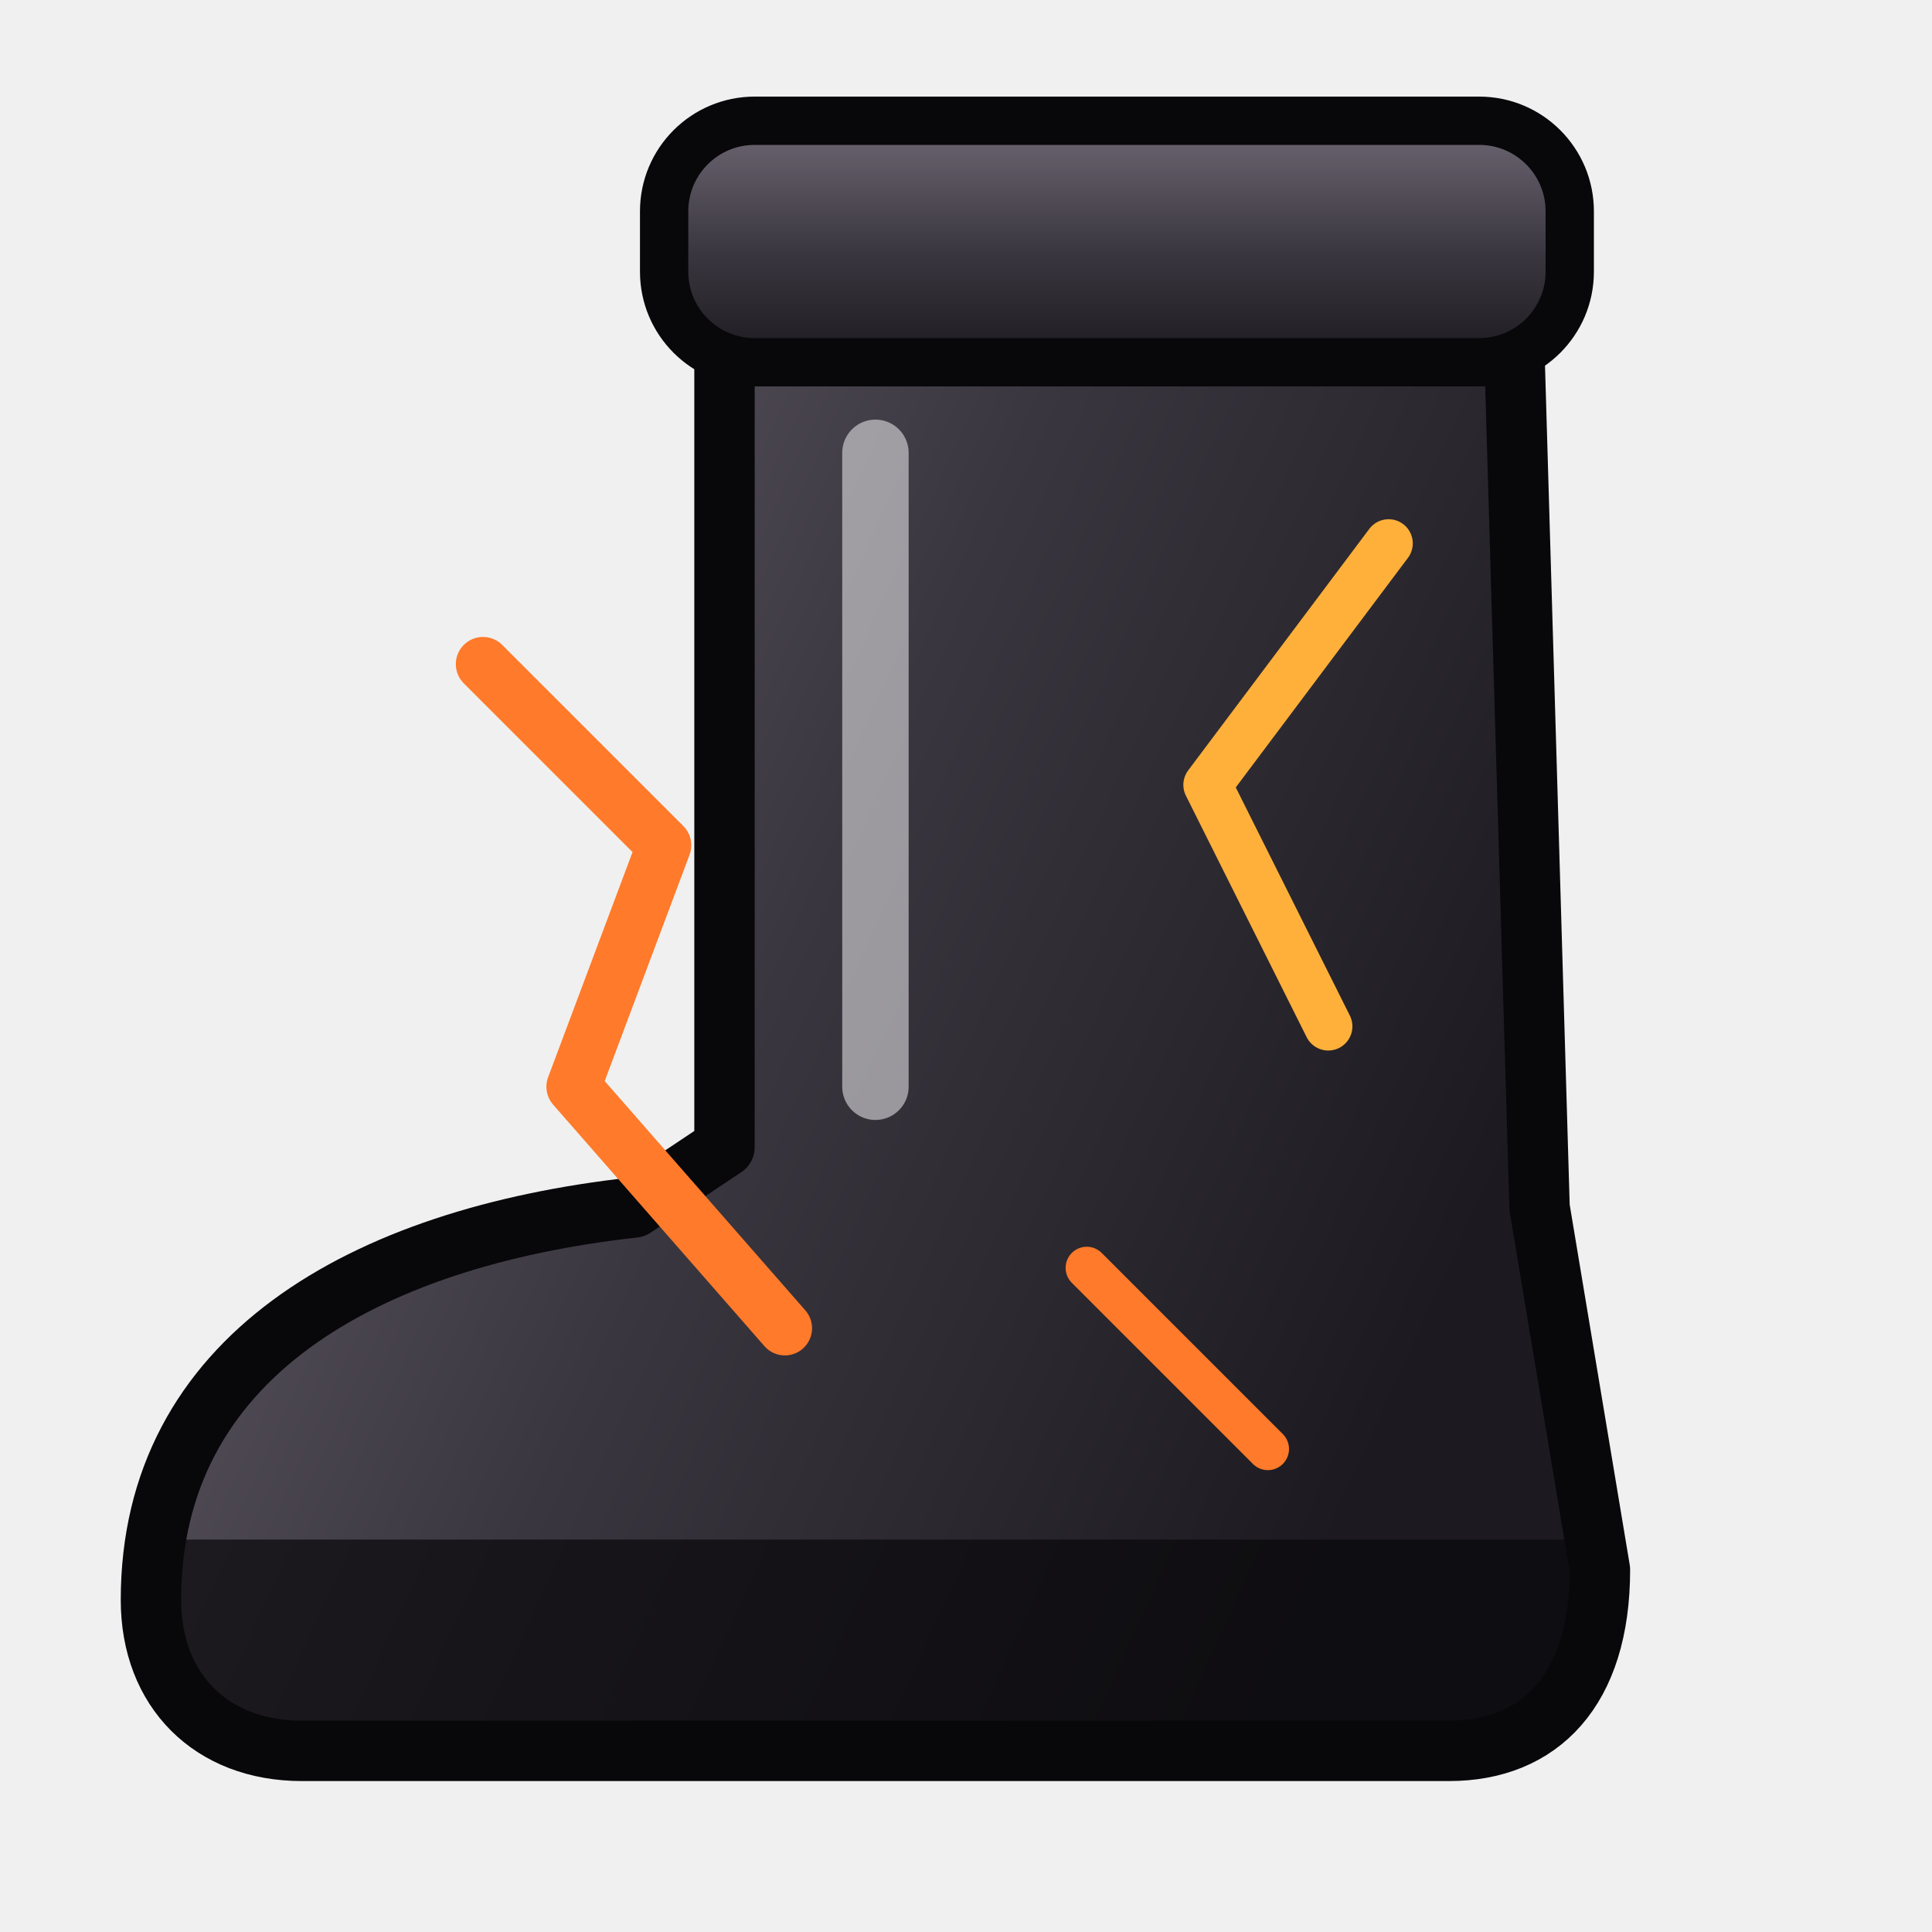
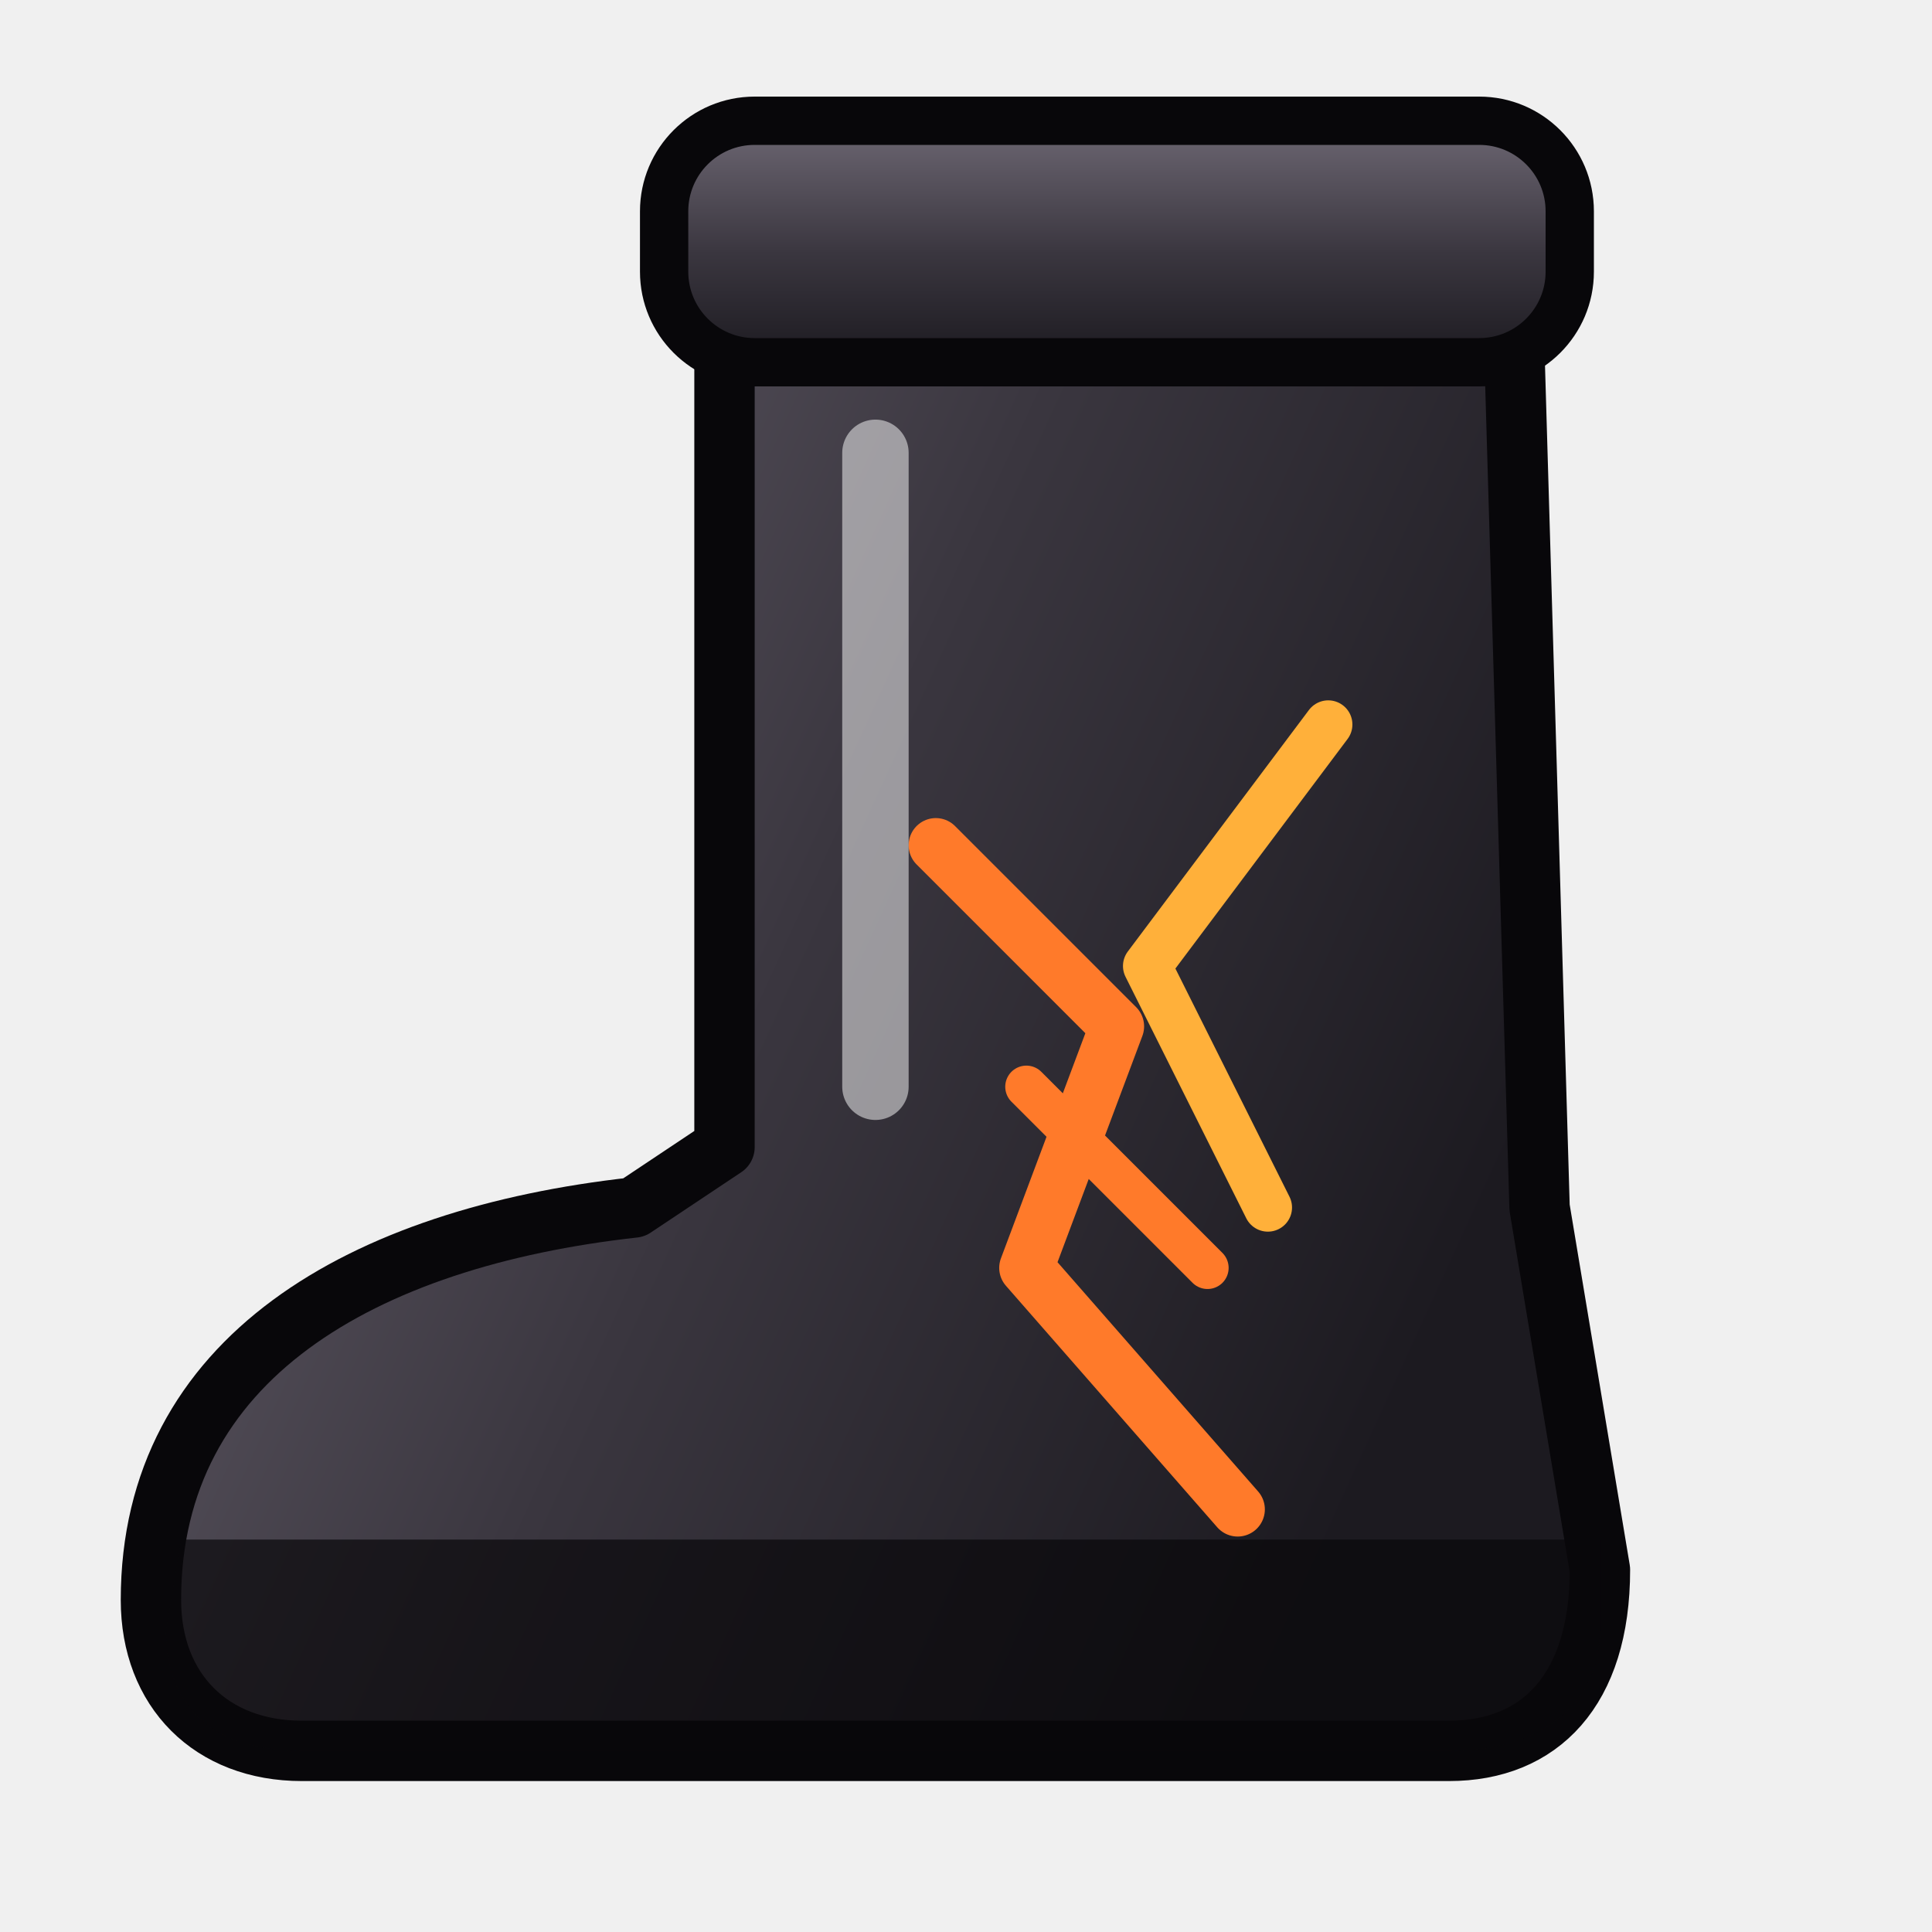
<svg xmlns="http://www.w3.org/2000/svg" data-generated="modern_icons.py" viewBox="0 0 64 64">
  <defs>
    <linearGradient id="g1" x1="0" y1="0" x2="1" y2="0.5">
      <stop offset="0" stop-color="#6e6874" />
      <stop offset=".55" stop-color="#3a363f" />
      <stop offset="1" stop-color="#1c1a20" />
    </linearGradient>
    <linearGradient id="g2" x1="0" y1="0" x2="0" y2="1">
      <stop offset="0" stop-color="#6e6874" />
      <stop offset=".55" stop-color="#3a363f" />
      <stop offset="1" stop-color="#1c1a20" />
    </linearGradient>
  </defs>
  <path d="M24 6 L50 6 L51 40 L53 52 C53 56 51 58 48 58 L10 58 C7 58 5 56 5 53 C5 45 12 41 21 40 L24 38 Z" fill="url(#g1)" stroke="#08070a" stroke-width="2" stroke-linejoin="round" stroke-linecap="round" />
-   <path d="M16 22 L22 28 L19 36 L26 44" fill="none" stroke="#ff7a2a" stroke-width="1.8" stroke-linecap="round" stroke-linejoin="round" />
-   <path d="M46 18 L40 26 L44 34" fill="none" stroke="#ffb03a" stroke-width="1.6" stroke-linecap="round" stroke-linejoin="round" />
-   <path d="M42 48 L36 42" fill="none" stroke="#ff7a2a" stroke-width="1.4" stroke-linecap="round" stroke-linejoin="round" />
+   <path d="M31 28 L37 34 L34 42 L41 50" fill="none" stroke="#ff7a2a" stroke-width="1.8" stroke-linecap="round" stroke-linejoin="round" />
+   <path d="M44 24 L38 32 L42 40" fill="none" stroke="#ffb03a" stroke-width="1.6" stroke-linecap="round" stroke-linejoin="round" />
+   <path d="M40 42 L34 36" fill="none" stroke="#ff7a2a" stroke-width="1.4" stroke-linecap="round" stroke-linejoin="round" />
  <rect x="22" y="4" width="30" height="8" rx="3" fill="url(#g2)" stroke="#08070a" stroke-width="1.6" />
  <path d="M6 51 L53 51 L53 54 C53 56.5 51 58 48 58 L10 58 C7 58 5.5 56.5 5.5 54 Z" fill="#08070a" opacity=".7" />
  <path d="M29 15 L29 36" fill="none" stroke="#ffffff" stroke-width="2.2" stroke-linecap="round" stroke-linejoin="round" opacity="0.5" />
</svg>
